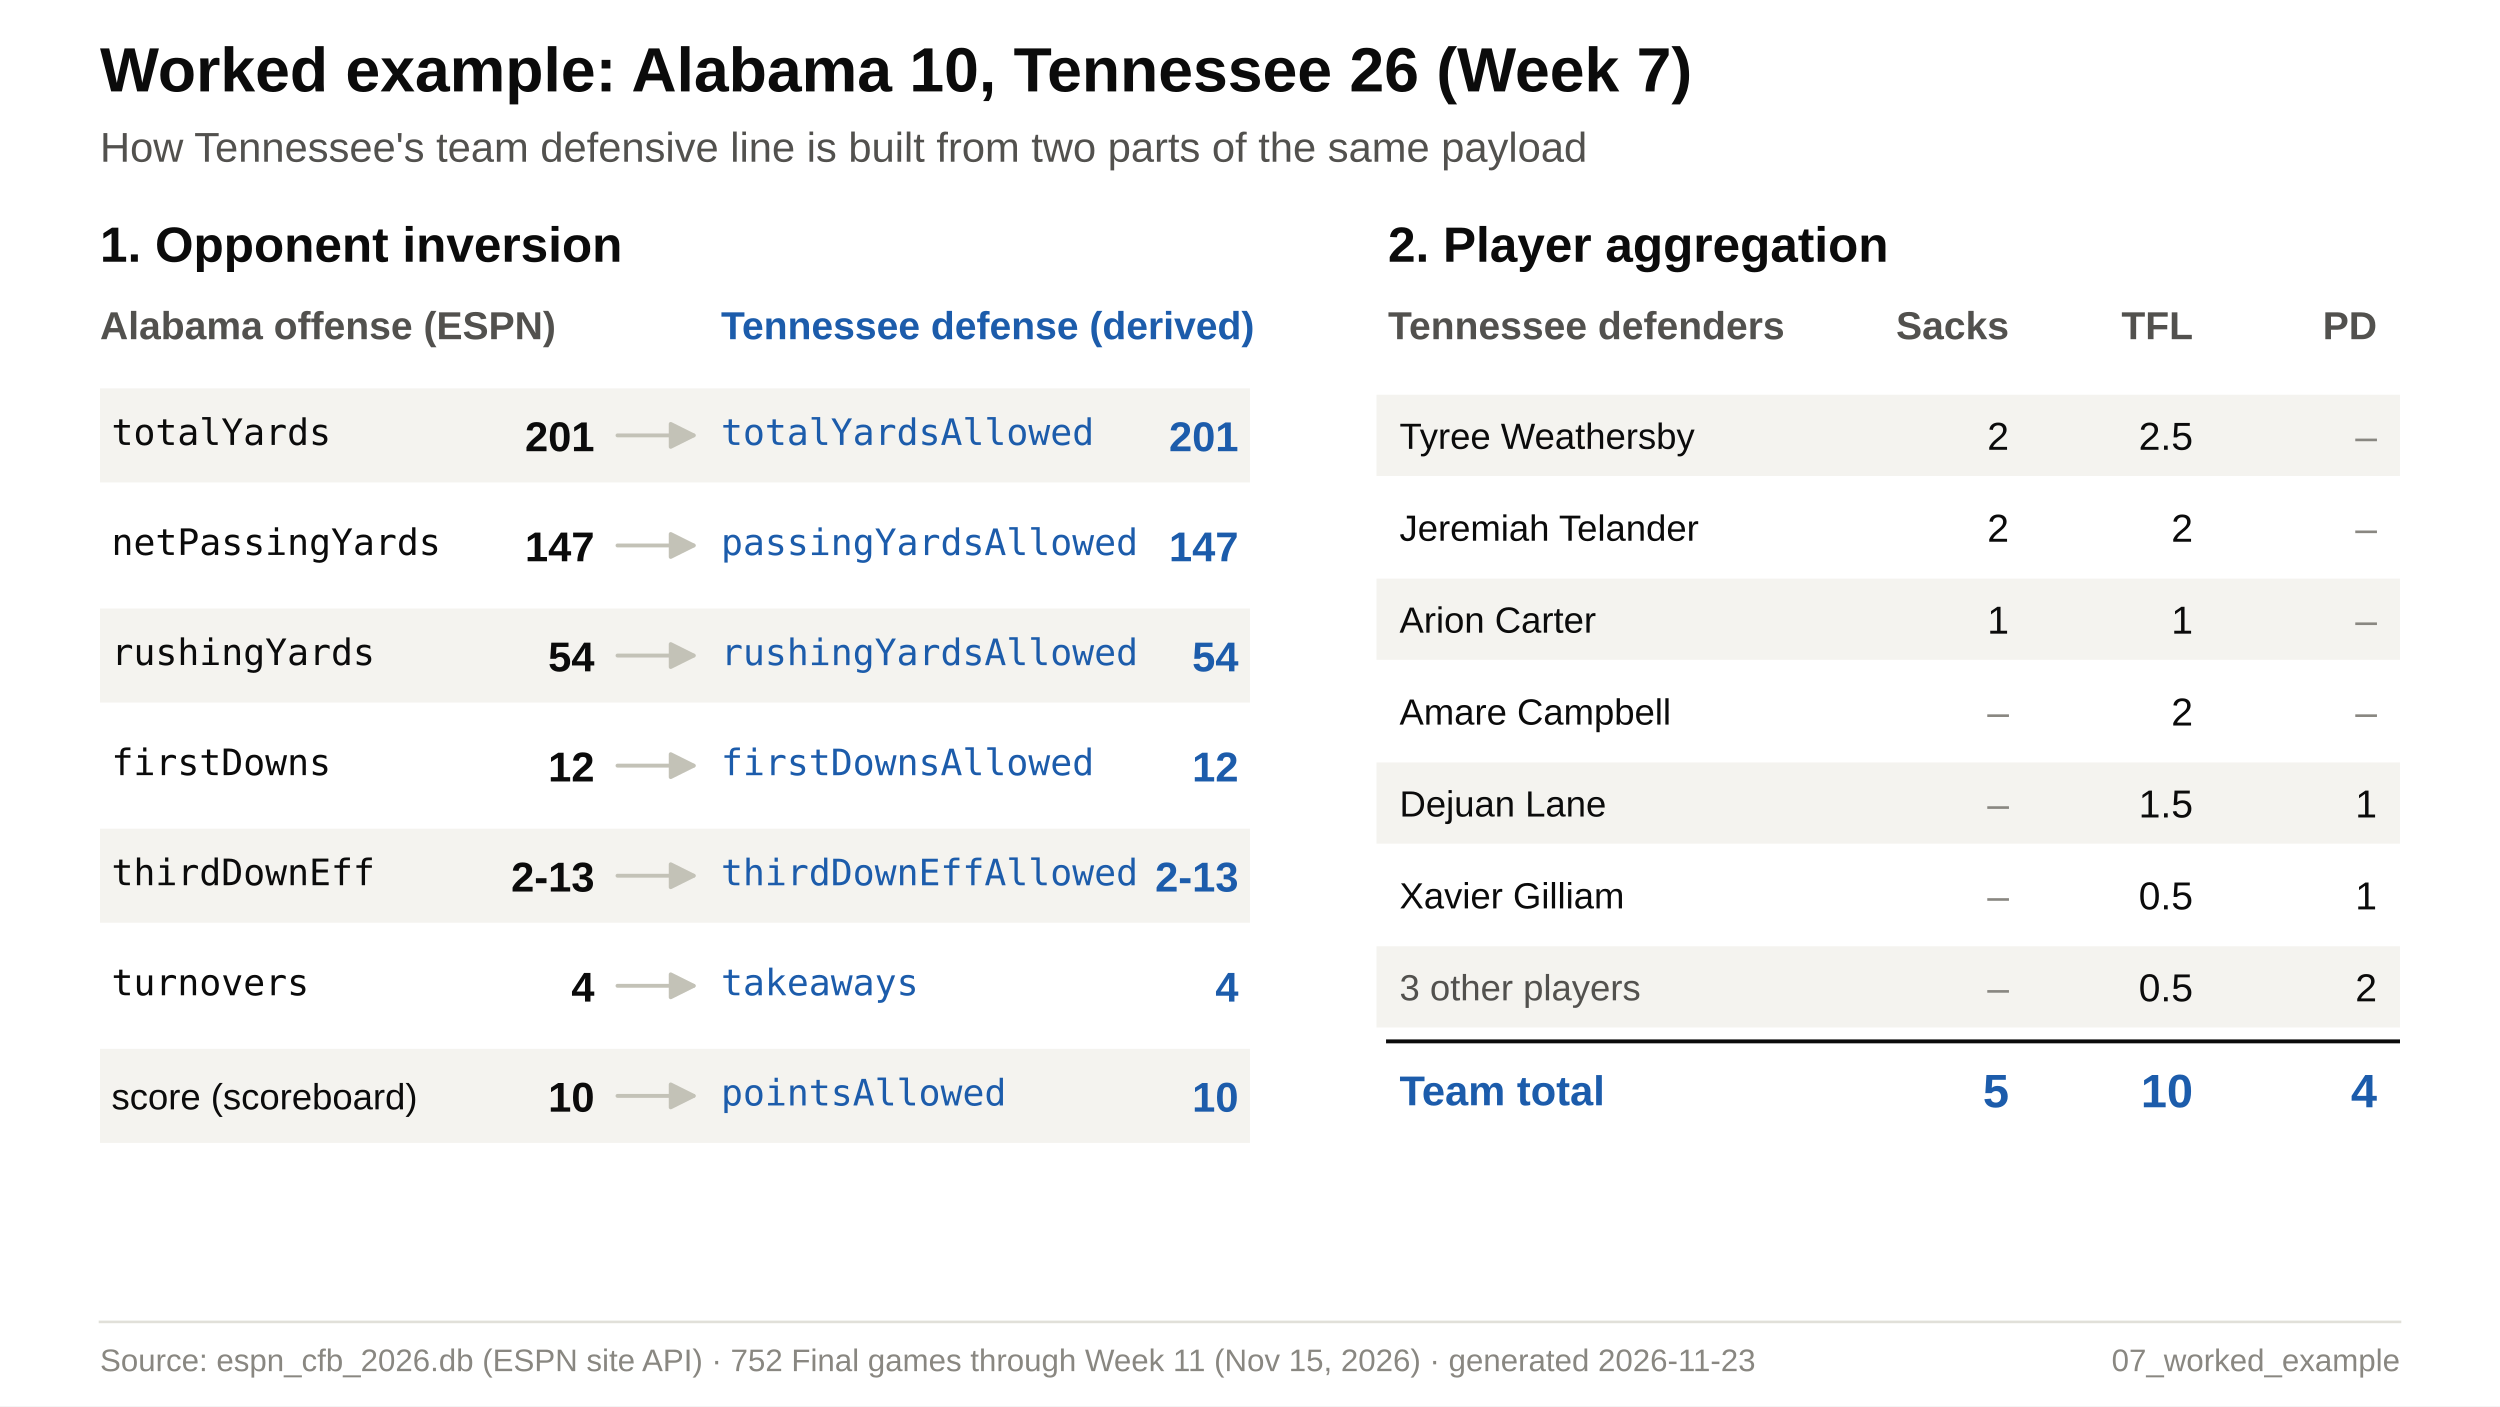
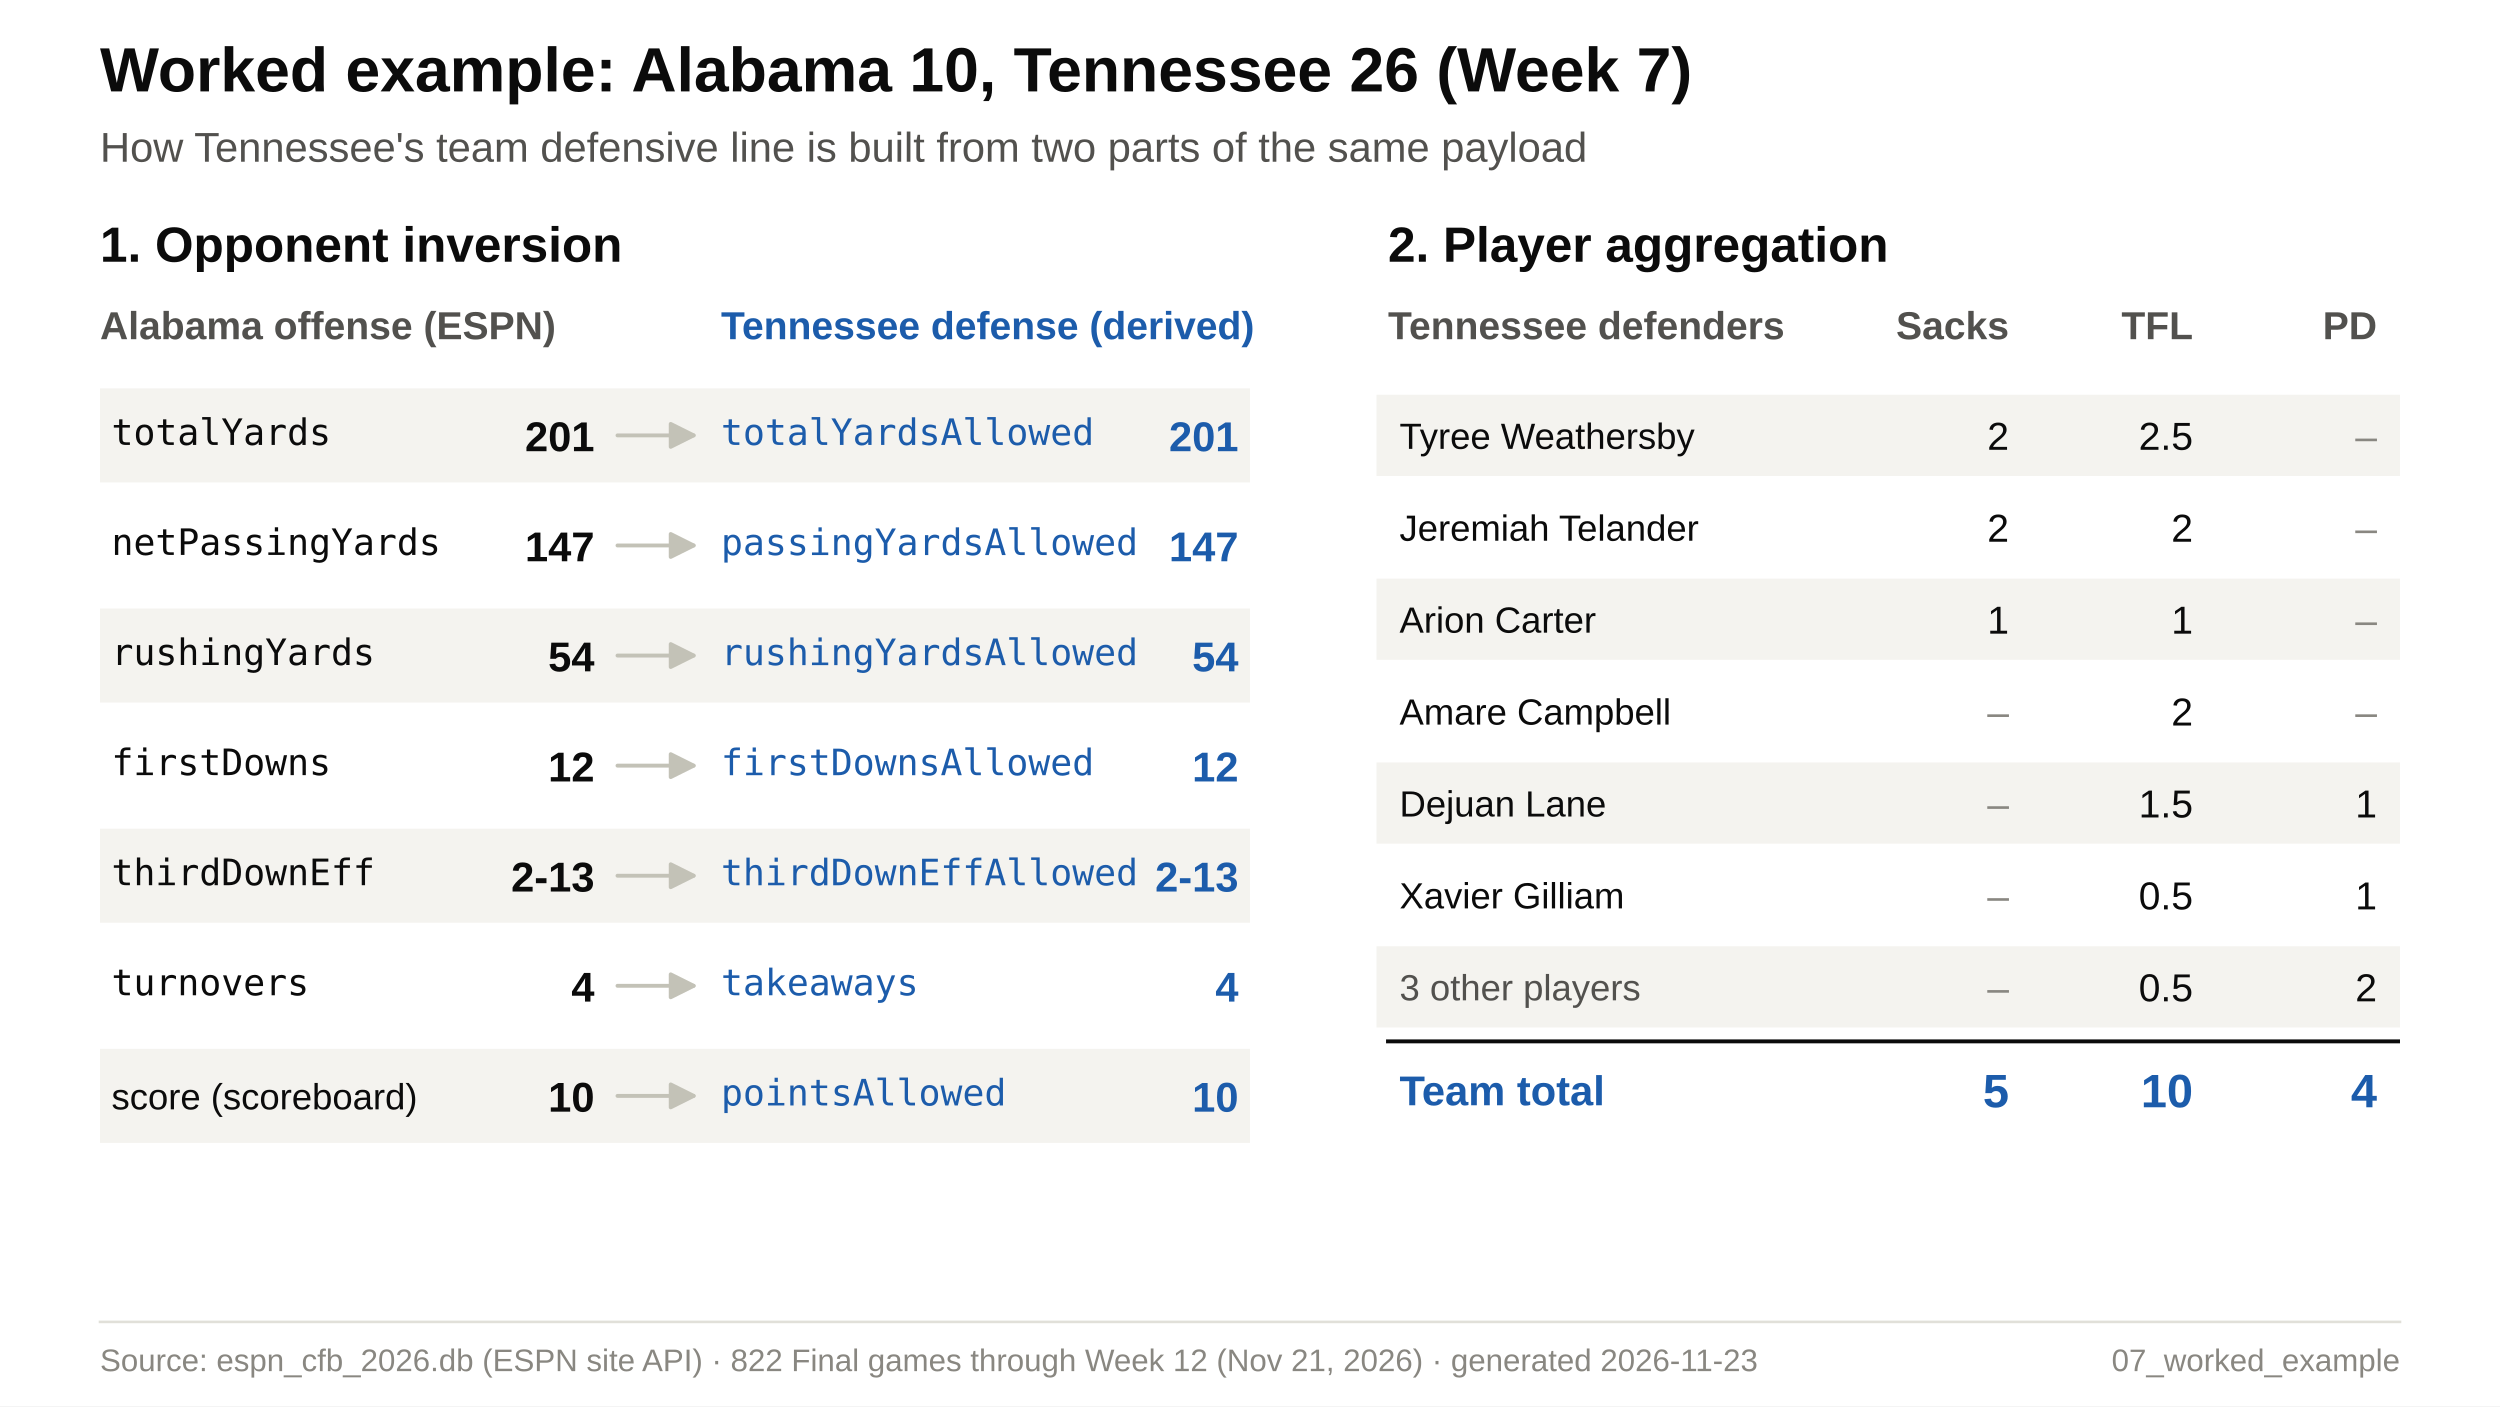
<svg xmlns="http://www.w3.org/2000/svg" width="959.976pt" height="540pt" viewBox="0 0 959.976 540" version="1.1">
  <defs>
    <style type="text/css">*{stroke-linejoin: round; stroke-linecap: butt}</style>
  </defs>
  <g id="figure_1">
    <g id="patch_1">
      <path d="M 0 540  L 959.976 540  L 959.976 0  L 0 0  z " style="fill: #ffffff" />
    </g>
    <g id="axes_1">
      <g id="patch_2">
-         <path d="M 33.983 185.242  L 479.988 185.242  L 479.988 149.126  L 33.983 149.126  z " clip-path="url(#p9942673f57)" style="fill: #f4f3ef" />
+         <path d="M 33.983 185.242  L 479.988 185.242  L 479.988 149.126  L 33.983 149.126  z " clip-path="url(#p19bab3e367)" style="fill: #f4f3ef" />
      </g>
      <g id="patch_3">
-         <path d="M 33.983 269.784  L 479.988 269.784  L 479.988 233.669  L 33.983 233.669  z " clip-path="url(#p9942673f57)" style="fill: #f4f3ef" />
+         <path d="M 33.983 269.784  L 479.988 269.784  L 479.988 233.669  L 33.983 233.669  z " clip-path="url(#p19bab3e367)" style="fill: #f4f3ef" />
      </g>
      <g id="patch_4">
-         <path d="M 33.983 354.326  L 479.988 354.326  L 479.988 318.211  L 33.983 318.211  z " clip-path="url(#p9942673f57)" style="fill: #f4f3ef" />
+         <path d="M 33.983 354.326  L 479.988 354.326  L 479.988 318.211  L 33.983 318.211  z " clip-path="url(#p19bab3e367)" style="fill: #f4f3ef" />
      </g>
      <g id="patch_5">
-         <path d="M 33.983 438.869  L 479.988 438.869  L 479.988 402.754  L 33.983 402.754  z " clip-path="url(#p9942673f57)" style="fill: #f4f3ef" />
+         <path d="M 33.983 438.869  L 479.988 438.869  L 479.988 402.754  L 33.983 402.754  z " clip-path="url(#p19bab3e367)" style="fill: #f4f3ef" />
      </g>
      <g id="patch_6">
-         <path d="M 528.563 182.779  L 921.577 182.779  L 921.577 151.589  L 528.563 151.589  z " clip-path="url(#p9942673f57)" style="fill: #f4f3ef" />
+         <path d="M 528.563 182.779  L 921.577 182.779  L 921.577 151.589  L 528.563 151.589  z " clip-path="url(#p19bab3e367)" style="fill: #f4f3ef" />
      </g>
      <g id="patch_7">
-         <path d="M 528.563 253.368  L 921.577 253.368  L 921.577 222.178  L 528.563 222.178  z " clip-path="url(#p9942673f57)" style="fill: #f4f3ef" />
+         <path d="M 528.563 253.368  L 921.577 253.368  L 921.577 222.178  L 528.563 222.178  z " clip-path="url(#p19bab3e367)" style="fill: #f4f3ef" />
      </g>
      <g id="patch_8">
-         <path d="M 528.563 323.957  L 921.577 323.957  L 921.577 292.766  L 528.563 292.766  z " clip-path="url(#p9942673f57)" style="fill: #f4f3ef" />
+         <path d="M 528.563 323.957  L 921.577 323.957  L 921.577 292.766  L 528.563 292.766  z " clip-path="url(#p19bab3e367)" style="fill: #f4f3ef" />
      </g>
      <g id="patch_9">
-         <path d="M 528.563 394.546  L 921.577 394.546  L 921.577 363.355  L 528.563 363.355  z " clip-path="url(#p9942673f57)" style="fill: #f4f3ef" />
+         <path d="M 528.563 394.546  L 921.577 394.546  L 921.577 363.355  L 528.563 363.355  z " clip-path="url(#p19bab3e367)" style="fill: #f4f3ef" />
      </g>
      <g id="line2d_1">
-         <path d="M 532.979 399.881  L 921.577 399.881  " clip-path="url(#p9942673f57)" style="fill: none; stroke: #0b0b0b; stroke-width: 1.5; stroke-linecap: square" />
+         <path d="M 532.979 399.881  L 921.577 399.881  " clip-path="url(#p19bab3e367)" style="fill: none; stroke: #0b0b0b; stroke-width: 1.5; stroke-linecap: square" />
      </g>
      <g id="text_1">
        <text style="font-weight: 700; font-size: 19px; font-family: 'Helvetica Neue', 'Arial', 'DejaVu Sans'; text-anchor: start; fill: #0b0b0b" x="38.399" y="100.513" transform="rotate(-0 38.39904 100.513)">1. Opponent inversion</text>
      </g>
      <g id="text_2">
        <text style="font-weight: 700; font-size: 15px; font-family: 'Helvetica Neue', 'Arial', 'DejaVu Sans'; text-anchor: start; fill: #52514e" x="38.399" y="130.248" transform="rotate(-0 38.39904 130.248)">Alabama offense (ESPN)</text>
      </g>
      <g id="text_3">
        <text style="font-weight: 700; font-size: 15px; font-family: 'Helvetica Neue', 'Arial', 'DejaVu Sans'; text-anchor: start; fill: #1c5cab" x="276.857" y="130.248" transform="rotate(-0 276.8571 130.248)">Tennessee defense (derived)</text>
      </g>
      <g id="text_4">
        <text style="font-size: 14px; font-family: 'DejaVu Sans Mono', 'Bitstream Vera Sans Mono', 'Computer Modern Typewriter', 'Andale Mono', 'Nimbus Mono L', 'Courier New', 'Courier', 'Fixed', 'Terminal', monospace; text-anchor: start; fill: #0b0b0b" x="42.815" y="170.858" transform="rotate(-0 42.81493 170.8585)">totalYards</text>
      </g>
      <g id="text_5">
        <text style="font-weight: 700; font-size: 16px; font-family: 'Helvetica Neue', 'Arial', 'DejaVu Sans'; text-anchor: end; fill: #0b0b0b" x="228.282" y="173.248" transform="rotate(-0 228.2823 173.248)">201</text>
      </g>
      <g id="patch_10">
        <path d="M 237.114 167.184  Q 252.57 167.184 266.348 167.184  " style="fill: none; stroke: #c3c2b7; stroke-width: 1.5; stroke-linecap: round" />
        <path d="M 257.548 162.784  L 266.348 167.184  L 257.548 171.584  z " style="fill: #c3c2b7; stroke: #c3c2b7; stroke-width: 1.5; stroke-linecap: round" />
      </g>
      <g id="text_6">
        <text style="font-size: 14px; font-family: 'DejaVu Sans Mono', 'Bitstream Vera Sans Mono', 'Computer Modern Typewriter', 'Andale Mono', 'Nimbus Mono L', 'Courier New', 'Courier', 'Fixed', 'Terminal', monospace; text-anchor: start; fill: #1c5cab" x="276.857" y="170.858" transform="rotate(-0 276.8571 170.8585)">totalYardsAllowed</text>
      </g>
      <g id="text_7">
        <text style="font-weight: 700; font-size: 16px; font-family: 'Helvetica Neue', 'Arial', 'DejaVu Sans'; text-anchor: end; fill: #1c5cab" x="475.572" y="173.248" transform="rotate(-0 475.5721 173.248)">201</text>
      </g>
      <g id="text_8">
        <text style="font-size: 14px; font-family: 'DejaVu Sans Mono', 'Bitstream Vera Sans Mono', 'Computer Modern Typewriter', 'Andale Mono', 'Nimbus Mono L', 'Courier New', 'Courier', 'Fixed', 'Terminal', monospace; text-anchor: start; fill: #0b0b0b" x="42.815" y="213.092" transform="rotate(-0 42.81493 213.0925)">netPassingYards</text>
      </g>
      <g id="text_9">
        <text style="font-weight: 700; font-size: 16px; font-family: 'Helvetica Neue', 'Arial', 'DejaVu Sans'; text-anchor: end; fill: #0b0b0b" x="228.282" y="215.519" transform="rotate(-0 228.2823 215.5192)">147</text>
      </g>
      <g id="patch_11">
        <path d="M 237.114 209.455  Q 252.57 209.455 266.348 209.455  " style="fill: none; stroke: #c3c2b7; stroke-width: 1.5; stroke-linecap: round" />
        <path d="M 257.548 205.055  L 266.348 209.455  L 257.548 213.855  z " style="fill: #c3c2b7; stroke: #c3c2b7; stroke-width: 1.5; stroke-linecap: round" />
      </g>
      <g id="text_10">
        <text style="font-size: 14px; font-family: 'DejaVu Sans Mono', 'Bitstream Vera Sans Mono', 'Computer Modern Typewriter', 'Andale Mono', 'Nimbus Mono L', 'Courier New', 'Courier', 'Fixed', 'Terminal', monospace; text-anchor: start; fill: #1c5cab" x="276.857" y="213.13" transform="rotate(-0 276.8571 213.1297)">passingYardsAllowed</text>
      </g>
      <g id="text_11">
        <text style="font-weight: 700; font-size: 16px; font-family: 'Helvetica Neue', 'Arial', 'DejaVu Sans'; text-anchor: end; fill: #1c5cab" x="475.572" y="215.519" transform="rotate(-0 475.5721 215.5192)">147</text>
      </g>
      <g id="text_12">
        <text style="font-size: 14px; font-family: 'DejaVu Sans Mono', 'Bitstream Vera Sans Mono', 'Computer Modern Typewriter', 'Andale Mono', 'Nimbus Mono L', 'Courier New', 'Courier', 'Fixed', 'Terminal', monospace; text-anchor: start; fill: #0b0b0b" x="42.815" y="255.364" transform="rotate(-0 42.81493 255.3637)">rushingYards</text>
      </g>
      <g id="text_13">
        <text style="font-weight: 700; font-size: 16px; font-family: 'Helvetica Neue', 'Arial', 'DejaVu Sans'; text-anchor: end; fill: #0b0b0b" x="228.282" y="257.79" transform="rotate(-0 228.2823 257.7904)">54</text>
      </g>
      <g id="patch_12">
        <path d="M 237.114 251.726  Q 252.57 251.726 266.348 251.726  " style="fill: none; stroke: #c3c2b7; stroke-width: 1.5; stroke-linecap: round" />
        <path d="M 257.548 247.326  L 266.348 251.726  L 257.548 256.126  z " style="fill: #c3c2b7; stroke: #c3c2b7; stroke-width: 1.5; stroke-linecap: round" />
      </g>
      <g id="text_14">
        <text style="font-size: 14px; font-family: 'DejaVu Sans Mono', 'Bitstream Vera Sans Mono', 'Computer Modern Typewriter', 'Andale Mono', 'Nimbus Mono L', 'Courier New', 'Courier', 'Fixed', 'Terminal', monospace; text-anchor: start; fill: #1c5cab" x="276.857" y="255.401" transform="rotate(-0 276.8571 255.4009)">rushingYardsAllowed</text>
      </g>
      <g id="text_15">
        <text style="font-weight: 700; font-size: 16px; font-family: 'Helvetica Neue', 'Arial', 'DejaVu Sans'; text-anchor: end; fill: #1c5cab" x="475.572" y="257.79" transform="rotate(-0 475.5721 257.7904)">54</text>
      </g>
      <g id="text_16">
        <text style="font-size: 14px; font-family: 'DejaVu Sans Mono', 'Bitstream Vera Sans Mono', 'Computer Modern Typewriter', 'Andale Mono', 'Nimbus Mono L', 'Courier New', 'Courier', 'Fixed', 'Terminal', monospace; text-anchor: start; fill: #0b0b0b" x="42.815" y="297.635" transform="rotate(-0 42.81493 297.6349)">firstDowns</text>
      </g>
      <g id="text_17">
        <text style="font-weight: 700; font-size: 16px; font-family: 'Helvetica Neue', 'Arial', 'DejaVu Sans'; text-anchor: end; fill: #0b0b0b" x="228.282" y="300.062" transform="rotate(-0 228.2823 300.0616)">12</text>
      </g>
      <g id="patch_13">
        <path d="M 237.114 293.998  Q 252.57 293.998 266.348 293.998  " style="fill: none; stroke: #c3c2b7; stroke-width: 1.5; stroke-linecap: round" />
        <path d="M 257.548 289.598  L 266.348 293.998  L 257.548 298.398  z " style="fill: #c3c2b7; stroke: #c3c2b7; stroke-width: 1.5; stroke-linecap: round" />
      </g>
      <g id="text_18">
        <text style="font-size: 14px; font-family: 'DejaVu Sans Mono', 'Bitstream Vera Sans Mono', 'Computer Modern Typewriter', 'Andale Mono', 'Nimbus Mono L', 'Courier New', 'Courier', 'Fixed', 'Terminal', monospace; text-anchor: start; fill: #1c5cab" x="276.857" y="297.672" transform="rotate(-0 276.8571 297.6721)">firstDownsAllowed</text>
      </g>
      <g id="text_19">
        <text style="font-weight: 700; font-size: 16px; font-family: 'Helvetica Neue', 'Arial', 'DejaVu Sans'; text-anchor: end; fill: #1c5cab" x="475.572" y="300.062" transform="rotate(-0 475.5721 300.0616)">12</text>
      </g>
      <g id="text_20">
        <text style="font-size: 14px; font-family: 'DejaVu Sans Mono', 'Bitstream Vera Sans Mono', 'Computer Modern Typewriter', 'Andale Mono', 'Nimbus Mono L', 'Courier New', 'Courier', 'Fixed', 'Terminal', monospace; text-anchor: start; fill: #0b0b0b" x="42.815" y="339.906" transform="rotate(-0 42.81493 339.9061)">thirdDownEff</text>
      </g>
      <g id="text_21">
        <text style="font-weight: 700; font-size: 16px; font-family: 'Helvetica Neue', 'Arial', 'DejaVu Sans'; text-anchor: end; fill: #0b0b0b" x="228.282" y="342.333" transform="rotate(-0 228.2823 342.3328)">2-13</text>
      </g>
      <g id="patch_14">
        <path d="M 237.114 336.269  Q 252.57 336.269 266.348 336.269  " style="fill: none; stroke: #c3c2b7; stroke-width: 1.5; stroke-linecap: round" />
        <path d="M 257.548 331.869  L 266.348 336.269  L 257.548 340.669  z " style="fill: #c3c2b7; stroke: #c3c2b7; stroke-width: 1.5; stroke-linecap: round" />
      </g>
      <g id="text_22">
        <text style="font-size: 14px; font-family: 'DejaVu Sans Mono', 'Bitstream Vera Sans Mono', 'Computer Modern Typewriter', 'Andale Mono', 'Nimbus Mono L', 'Courier New', 'Courier', 'Fixed', 'Terminal', monospace; text-anchor: start; fill: #1c5cab" x="276.857" y="339.943" transform="rotate(-0 276.8571 339.9433)">thirdDownEffAllowed</text>
      </g>
      <g id="text_23">
        <text style="font-weight: 700; font-size: 16px; font-family: 'Helvetica Neue', 'Arial', 'DejaVu Sans'; text-anchor: end; fill: #1c5cab" x="475.572" y="342.333" transform="rotate(-0 475.5721 342.3328)">2-13</text>
      </g>
      <g id="text_24">
        <text style="font-size: 14px; font-family: 'DejaVu Sans Mono', 'Bitstream Vera Sans Mono', 'Computer Modern Typewriter', 'Andale Mono', 'Nimbus Mono L', 'Courier New', 'Courier', 'Fixed', 'Terminal', monospace; text-anchor: start; fill: #0b0b0b" x="42.815" y="382.177" transform="rotate(-0 42.81493 382.1767)">turnovers</text>
      </g>
      <g id="text_25">
        <text style="font-weight: 700; font-size: 16px; font-family: 'Helvetica Neue', 'Arial', 'DejaVu Sans'; text-anchor: end; fill: #0b0b0b" x="228.282" y="384.604" transform="rotate(-0 228.2823 384.604)">4</text>
      </g>
      <g id="patch_15">
        <path d="M 237.114 378.54  Q 252.57 378.54 266.348 378.54  " style="fill: none; stroke: #c3c2b7; stroke-width: 1.5; stroke-linecap: round" />
        <path d="M 257.548 374.14  L 266.348 378.54  L 257.548 382.94  z " style="fill: #c3c2b7; stroke: #c3c2b7; stroke-width: 1.5; stroke-linecap: round" />
      </g>
      <g id="text_26">
        <text style="font-size: 14px; font-family: 'DejaVu Sans Mono', 'Bitstream Vera Sans Mono', 'Computer Modern Typewriter', 'Andale Mono', 'Nimbus Mono L', 'Courier New', 'Courier', 'Fixed', 'Terminal', monospace; text-anchor: start; fill: #1c5cab" x="276.857" y="382.177" transform="rotate(-0 276.8571 382.1773)">takeaways</text>
      </g>
      <g id="text_27">
        <text style="font-weight: 700; font-size: 16px; font-family: 'Helvetica Neue', 'Arial', 'DejaVu Sans'; text-anchor: end; fill: #1c5cab" x="475.572" y="384.604" transform="rotate(-0 475.5721 384.604)">4</text>
      </g>
      <g id="text_28">
        <text style="font-size: 14px; font-family: 'Helvetica Neue', 'Arial', 'DejaVu Sans'; text-anchor: start; fill: #0b0b0b" x="42.815" y="425.984" transform="rotate(-0 42.81493 425.9842)">score (scoreboard)</text>
      </g>
      <g id="text_29">
        <text style="font-weight: 700; font-size: 16px; font-family: 'Helvetica Neue', 'Arial', 'DejaVu Sans'; text-anchor: end; fill: #0b0b0b" x="228.282" y="426.875" transform="rotate(-0 228.2823 426.8752)">10</text>
      </g>
      <g id="patch_16">
        <path d="M 237.114 420.811  Q 252.57 420.811 266.348 420.811  " style="fill: none; stroke: #c3c2b7; stroke-width: 1.5; stroke-linecap: round" />
        <path d="M 257.548 416.411  L 266.348 420.811  L 257.548 425.211  z " style="fill: #c3c2b7; stroke: #c3c2b7; stroke-width: 1.5; stroke-linecap: round" />
      </g>
      <g id="text_30">
        <text style="font-size: 14px; font-family: 'DejaVu Sans Mono', 'Bitstream Vera Sans Mono', 'Computer Modern Typewriter', 'Andale Mono', 'Nimbus Mono L', 'Courier New', 'Courier', 'Fixed', 'Terminal', monospace; text-anchor: start; fill: #1c5cab" x="276.857" y="424.486" transform="rotate(-0 276.8571 424.4857)">pointsAllowed</text>
      </g>
      <g id="text_31">
        <text style="font-weight: 700; font-size: 16px; font-family: 'Helvetica Neue', 'Arial', 'DejaVu Sans'; text-anchor: end; fill: #1c5cab" x="475.572" y="426.875" transform="rotate(-0 475.5721 426.8752)">10</text>
      </g>
      <g id="text_32">
        <text style="font-weight: 700; font-size: 19px; font-family: 'Helvetica Neue', 'Arial', 'DejaVu Sans'; text-anchor: start; fill: #0b0b0b" x="532.979" y="100.513" transform="rotate(-0 532.9787 100.513)">2. Player aggregation</text>
      </g>
      <g id="text_33">
        <text style="font-weight: 700; font-size: 15px; font-family: 'Helvetica Neue', 'Arial', 'DejaVu Sans'; text-anchor: start; fill: #52514e" x="532.979" y="130.248" transform="rotate(-0 532.9787 130.248)">Tennessee defenders</text>
      </g>
      <g id="text_34">
        <text style="font-weight: 700; font-size: 15px; font-family: 'Helvetica Neue', 'Arial', 'DejaVu Sans'; text-anchor: end; fill: #52514e" x="771.437" y="130.248" transform="rotate(-0 771.4367 130.248)">Sacks</text>
      </g>
      <g id="text_35">
        <text style="font-weight: 700; font-size: 15px; font-family: 'Helvetica Neue', 'Arial', 'DejaVu Sans'; text-anchor: end; fill: #52514e" x="842.091" y="130.248" transform="rotate(-0 842.0909 130.248)">TFL</text>
      </g>
      <g id="text_36">
        <text style="font-weight: 700; font-size: 15px; font-family: 'Helvetica Neue', 'Arial', 'DejaVu Sans'; text-anchor: end; fill: #52514e" x="912.745" y="130.248" transform="rotate(-0 912.7452 130.248)">PD</text>
      </g>
      <g id="text_37">
        <text style="font-size: 14px; font-family: 'Helvetica Neue', 'Arial', 'DejaVu Sans'; text-anchor: start; fill: #0b0b0b" x="537.395" y="172.357" transform="rotate(-0 537.3946 172.357)">Tyree Weathersby</text>
      </g>
      <g id="text_38">
        <text style="font-size: 15px; font-family: 'Helvetica Neue', 'Arial', 'DejaVu Sans'; text-anchor: end; fill: #0b0b0b" x="771.437" y="172.726" transform="rotate(-0 771.4367 172.7265)">2</text>
      </g>
      <g id="text_39">
        <text style="font-size: 15px; font-family: 'Helvetica Neue', 'Arial', 'DejaVu Sans'; text-anchor: end; fill: #0b0b0b" x="842.091" y="172.726" transform="rotate(-0 842.0909 172.7265)">2.5</text>
      </g>
      <g id="text_40">
        <text style="font-size: 15px; font-family: 'Helvetica Neue', 'Arial', 'DejaVu Sans'; text-anchor: end; fill: #898781" x="912.745" y="172.726" transform="rotate(-0 912.7452 172.7265)">–</text>
      </g>
      <g id="text_41">
        <text style="font-size: 14px; font-family: 'Helvetica Neue', 'Arial', 'DejaVu Sans'; text-anchor: start; fill: #0b0b0b" x="537.395" y="207.651" transform="rotate(-0 537.3946 207.6514)">Jeremiah Telander</text>
      </g>
      <g id="text_42">
        <text style="font-size: 15px; font-family: 'Helvetica Neue', 'Arial', 'DejaVu Sans'; text-anchor: end; fill: #0b0b0b" x="771.437" y="208.021" transform="rotate(-0 771.4367 208.0209)">2</text>
      </g>
      <g id="text_43">
        <text style="font-size: 15px; font-family: 'Helvetica Neue', 'Arial', 'DejaVu Sans'; text-anchor: end; fill: #0b0b0b" x="842.091" y="208.021" transform="rotate(-0 842.0909 208.0209)">2</text>
      </g>
      <g id="text_44">
        <text style="font-size: 15px; font-family: 'Helvetica Neue', 'Arial', 'DejaVu Sans'; text-anchor: end; fill: #898781" x="912.745" y="208.021" transform="rotate(-0 912.7452 208.0209)">–</text>
      </g>
      <g id="text_45">
        <text style="font-size: 14px; font-family: 'Helvetica Neue', 'Arial', 'DejaVu Sans'; text-anchor: start; fill: #0b0b0b" x="537.395" y="242.946" transform="rotate(-0 537.3946 242.9458)">Arion Carter</text>
      </g>
      <g id="text_46">
        <text style="font-size: 15px; font-family: 'Helvetica Neue', 'Arial', 'DejaVu Sans'; text-anchor: end; fill: #0b0b0b" x="771.437" y="243.315" transform="rotate(-0 771.4367 243.3153)">1</text>
      </g>
      <g id="text_47">
        <text style="font-size: 15px; font-family: 'Helvetica Neue', 'Arial', 'DejaVu Sans'; text-anchor: end; fill: #0b0b0b" x="842.091" y="243.315" transform="rotate(-0 842.0909 243.3153)">1</text>
      </g>
      <g id="text_48">
        <text style="font-size: 15px; font-family: 'Helvetica Neue', 'Arial', 'DejaVu Sans'; text-anchor: end; fill: #898781" x="912.745" y="243.315" transform="rotate(-0 912.7452 243.3153)">–</text>
      </g>
      <g id="text_49">
        <text style="font-size: 14px; font-family: 'Helvetica Neue', 'Arial', 'DejaVu Sans'; text-anchor: start; fill: #0b0b0b" x="537.395" y="278.24" transform="rotate(-0 537.3946 278.2402)">Amare Campbell</text>
      </g>
      <g id="text_50">
        <text style="font-size: 15px; font-family: 'Helvetica Neue', 'Arial', 'DejaVu Sans'; text-anchor: end; fill: #898781" x="771.437" y="278.61" transform="rotate(-0 771.4367 278.6097)">–</text>
      </g>
      <g id="text_51">
        <text style="font-size: 15px; font-family: 'Helvetica Neue', 'Arial', 'DejaVu Sans'; text-anchor: end; fill: #0b0b0b" x="842.091" y="278.61" transform="rotate(-0 842.0909 278.6097)">2</text>
      </g>
      <g id="text_52">
        <text style="font-size: 15px; font-family: 'Helvetica Neue', 'Arial', 'DejaVu Sans'; text-anchor: end; fill: #898781" x="912.745" y="278.61" transform="rotate(-0 912.7452 278.6097)">–</text>
      </g>
      <g id="text_53">
        <text style="font-size: 14px; font-family: 'Helvetica Neue', 'Arial', 'DejaVu Sans'; text-anchor: start; fill: #0b0b0b" x="537.395" y="313.535" transform="rotate(-0 537.3946 313.5346)">Dejuan Lane</text>
      </g>
      <g id="text_54">
        <text style="font-size: 15px; font-family: 'Helvetica Neue', 'Arial', 'DejaVu Sans'; text-anchor: end; fill: #898781" x="771.437" y="313.904" transform="rotate(-0 771.4367 313.9041)">–</text>
      </g>
      <g id="text_55">
        <text style="font-size: 15px; font-family: 'Helvetica Neue', 'Arial', 'DejaVu Sans'; text-anchor: end; fill: #0b0b0b" x="842.091" y="313.904" transform="rotate(-0 842.0909 313.9041)">1.5</text>
      </g>
      <g id="text_56">
        <text style="font-size: 15px; font-family: 'Helvetica Neue', 'Arial', 'DejaVu Sans'; text-anchor: end; fill: #0b0b0b" x="912.745" y="313.904" transform="rotate(-0 912.7452 313.9041)">1</text>
      </g>
      <g id="text_57">
        <text style="font-size: 14px; font-family: 'Helvetica Neue', 'Arial', 'DejaVu Sans'; text-anchor: start; fill: #0b0b0b" x="537.395" y="348.829" transform="rotate(-0 537.3946 348.829)">Xavier Gilliam</text>
      </g>
      <g id="text_58">
        <text style="font-size: 15px; font-family: 'Helvetica Neue', 'Arial', 'DejaVu Sans'; text-anchor: end; fill: #898781" x="771.437" y="349.199" transform="rotate(-0 771.4367 349.1985)">–</text>
      </g>
      <g id="text_59">
        <text style="font-size: 15px; font-family: 'Helvetica Neue', 'Arial', 'DejaVu Sans'; text-anchor: end; fill: #0b0b0b" x="842.091" y="349.199" transform="rotate(-0 842.0909 349.1985)">0.5</text>
      </g>
      <g id="text_60">
        <text style="font-size: 15px; font-family: 'Helvetica Neue', 'Arial', 'DejaVu Sans'; text-anchor: end; fill: #0b0b0b" x="912.745" y="349.199" transform="rotate(-0 912.7452 349.1985)">1</text>
      </g>
      <g id="text_61">
        <text style="font-size: 14px; font-family: 'Helvetica Neue', 'Arial', 'DejaVu Sans'; text-anchor: start; fill: #52514e" x="537.395" y="384.123" transform="rotate(-0 537.3946 384.1234)">3 other players</text>
      </g>
      <g id="text_62">
        <text style="font-size: 15px; font-family: 'Helvetica Neue', 'Arial', 'DejaVu Sans'; text-anchor: end; fill: #898781" x="771.437" y="384.493" transform="rotate(-0 771.4367 384.4929)">–</text>
      </g>
      <g id="text_63">
        <text style="font-size: 15px; font-family: 'Helvetica Neue', 'Arial', 'DejaVu Sans'; text-anchor: end; fill: #0b0b0b" x="842.091" y="384.493" transform="rotate(-0 842.0909 384.4929)">0.5</text>
      </g>
      <g id="text_64">
        <text style="font-size: 15px; font-family: 'Helvetica Neue', 'Arial', 'DejaVu Sans'; text-anchor: end; fill: #0b0b0b" x="912.745" y="384.493" transform="rotate(-0 912.7452 384.4929)">2</text>
      </g>
      <g id="text_65">
        <text style="font-weight: 700; font-size: 16px; font-family: 'Helvetica Neue', 'Arial', 'DejaVu Sans'; text-anchor: start; fill: #1c5cab" x="537.395" y="424.413" transform="rotate(-0 537.3946 424.4128)">Team total</text>
      </g>
      <g id="text_66">
        <text style="font-weight: 700; font-size: 18px; font-family: 'Helvetica Neue', 'Arial', 'DejaVu Sans'; text-anchor: end; fill: #1c5cab" x="771.437" y="425.171" transform="rotate(-0 771.4367 425.1708)">5</text>
      </g>
      <g id="text_67">
        <text style="font-weight: 700; font-size: 18px; font-family: 'Helvetica Neue', 'Arial', 'DejaVu Sans'; text-anchor: end; fill: #1c5cab" x="842.091" y="425.171" transform="rotate(-0 842.0909 425.1708)">10</text>
      </g>
      <g id="text_68">
        <text style="font-weight: 700; font-size: 18px; font-family: 'Helvetica Neue', 'Arial', 'DejaVu Sans'; text-anchor: end; fill: #1c5cab" x="912.745" y="425.171" transform="rotate(-0 912.7452 425.1708)">4</text>
      </g>
    </g>
    <g id="line2d_2">
      <path d="M 38.399 507.6  L 921.577 507.6  " style="fill: none; stroke: #e1e0d9; stroke-linecap: square" />
    </g>
    <g id="text_69">
      <text style="font-weight: 700; font-size: 24px; font-family: 'Helvetica Neue', 'Arial', 'DejaVu Sans'; text-anchor: start; fill: #0b0b0b" x="38.399" y="35.1" transform="rotate(-0 38.39904 35.1)">Worked example: Alabama 10, Tennessee 26 (Week 7)</text>
    </g>
    <g id="text_70">
      <text style="font-size: 16px; font-family: 'Helvetica Neue', 'Arial', 'DejaVu Sans'; text-anchor: start; fill: #52514e" x="38.399" y="62.1" transform="rotate(-0 38.39904 62.1)">How Tennessee's team defensive line is built from two parts of the same payload</text>
    </g>
    <g id="text_71">
-       <text style="font-size: 12px; font-family: 'Helvetica Neue', 'Arial', 'DejaVu Sans'; text-anchor: start; fill: #898781" x="38.399" y="526.5" transform="rotate(-0 38.39904 526.5)">Source: espn_cfb_2026.db (ESPN site API) · 752 Final games through Week 11 (Nov 15, 2026) · generated 2026-11-23</text>
+       <text style="font-size: 12px; font-family: 'Helvetica Neue', 'Arial', 'DejaVu Sans'; text-anchor: start; fill: #898781" x="38.399" y="526.5" transform="rotate(-0 38.39904 526.5)">Source: espn_cfb_2026.db (ESPN site API) · 822 Final games through Week 12 (Nov 21, 2026) · generated 2026-11-23</text>
    </g>
    <g id="text_72">
      <text style="font-size: 12px; font-family: 'Helvetica Neue', 'Arial', 'DejaVu Sans'; text-anchor: end; fill: #898781" x="921.577" y="526.5" transform="rotate(-0 921.577 526.5)">07_worked_example</text>
    </g>
  </g>
  <defs>
-     <clipPath id="p9942673f57">
+     <clipPath id="p19bab3e367">
      <rect x="38.399" y="81" width="883.178" height="410.4" />
    </clipPath>
  </defs>
</svg>
